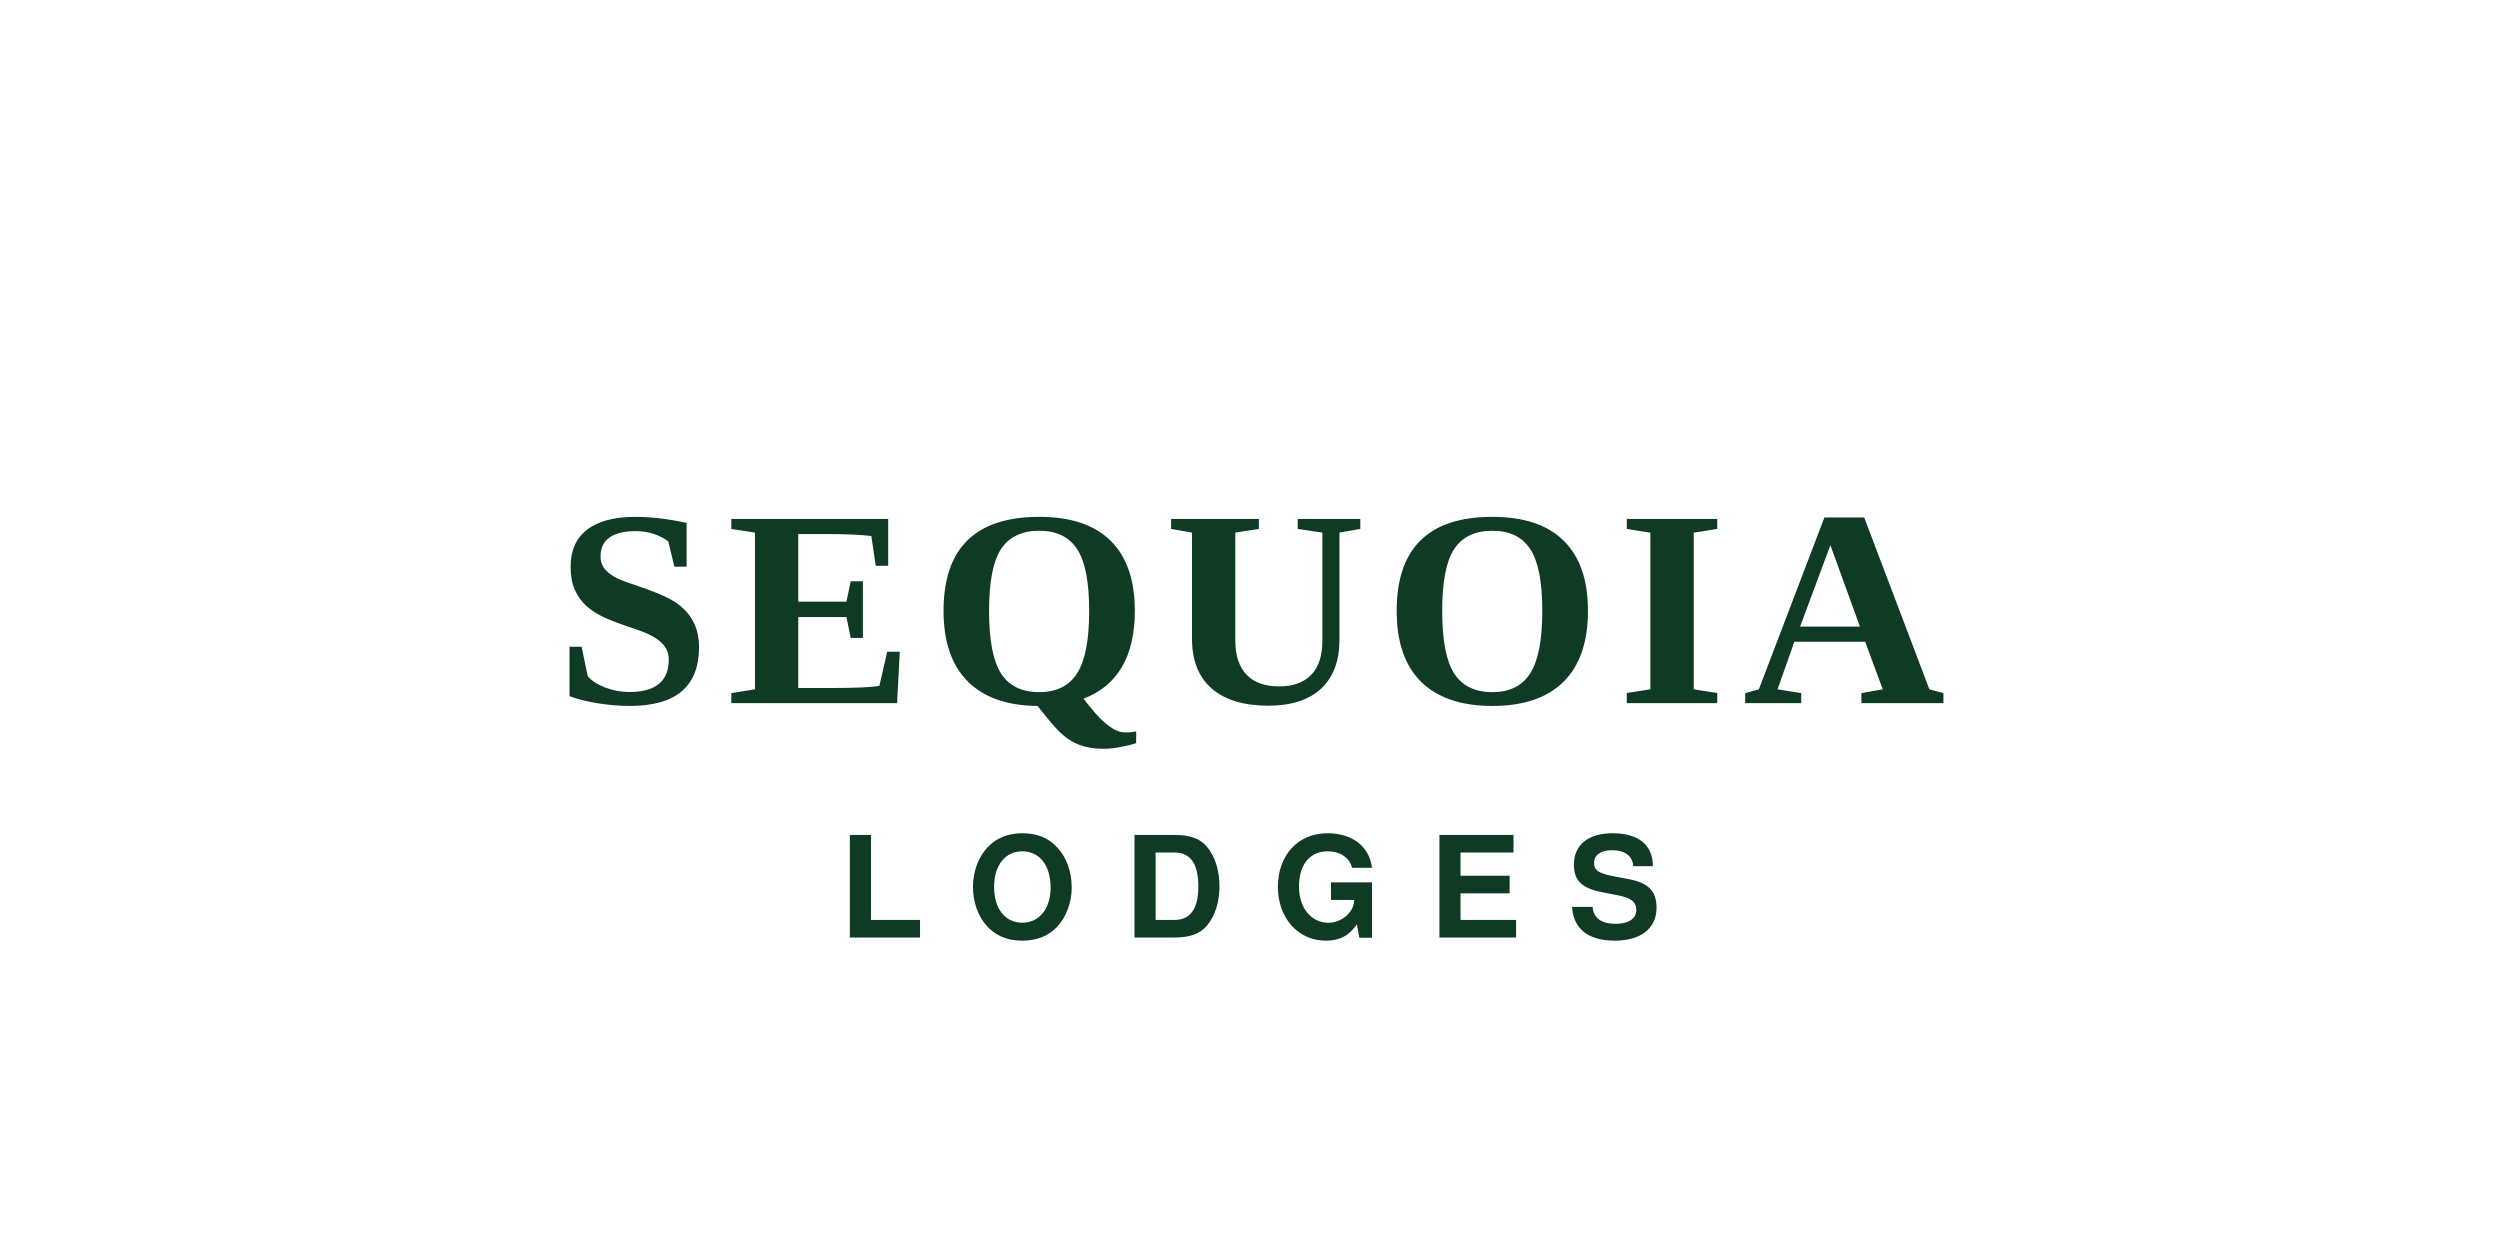
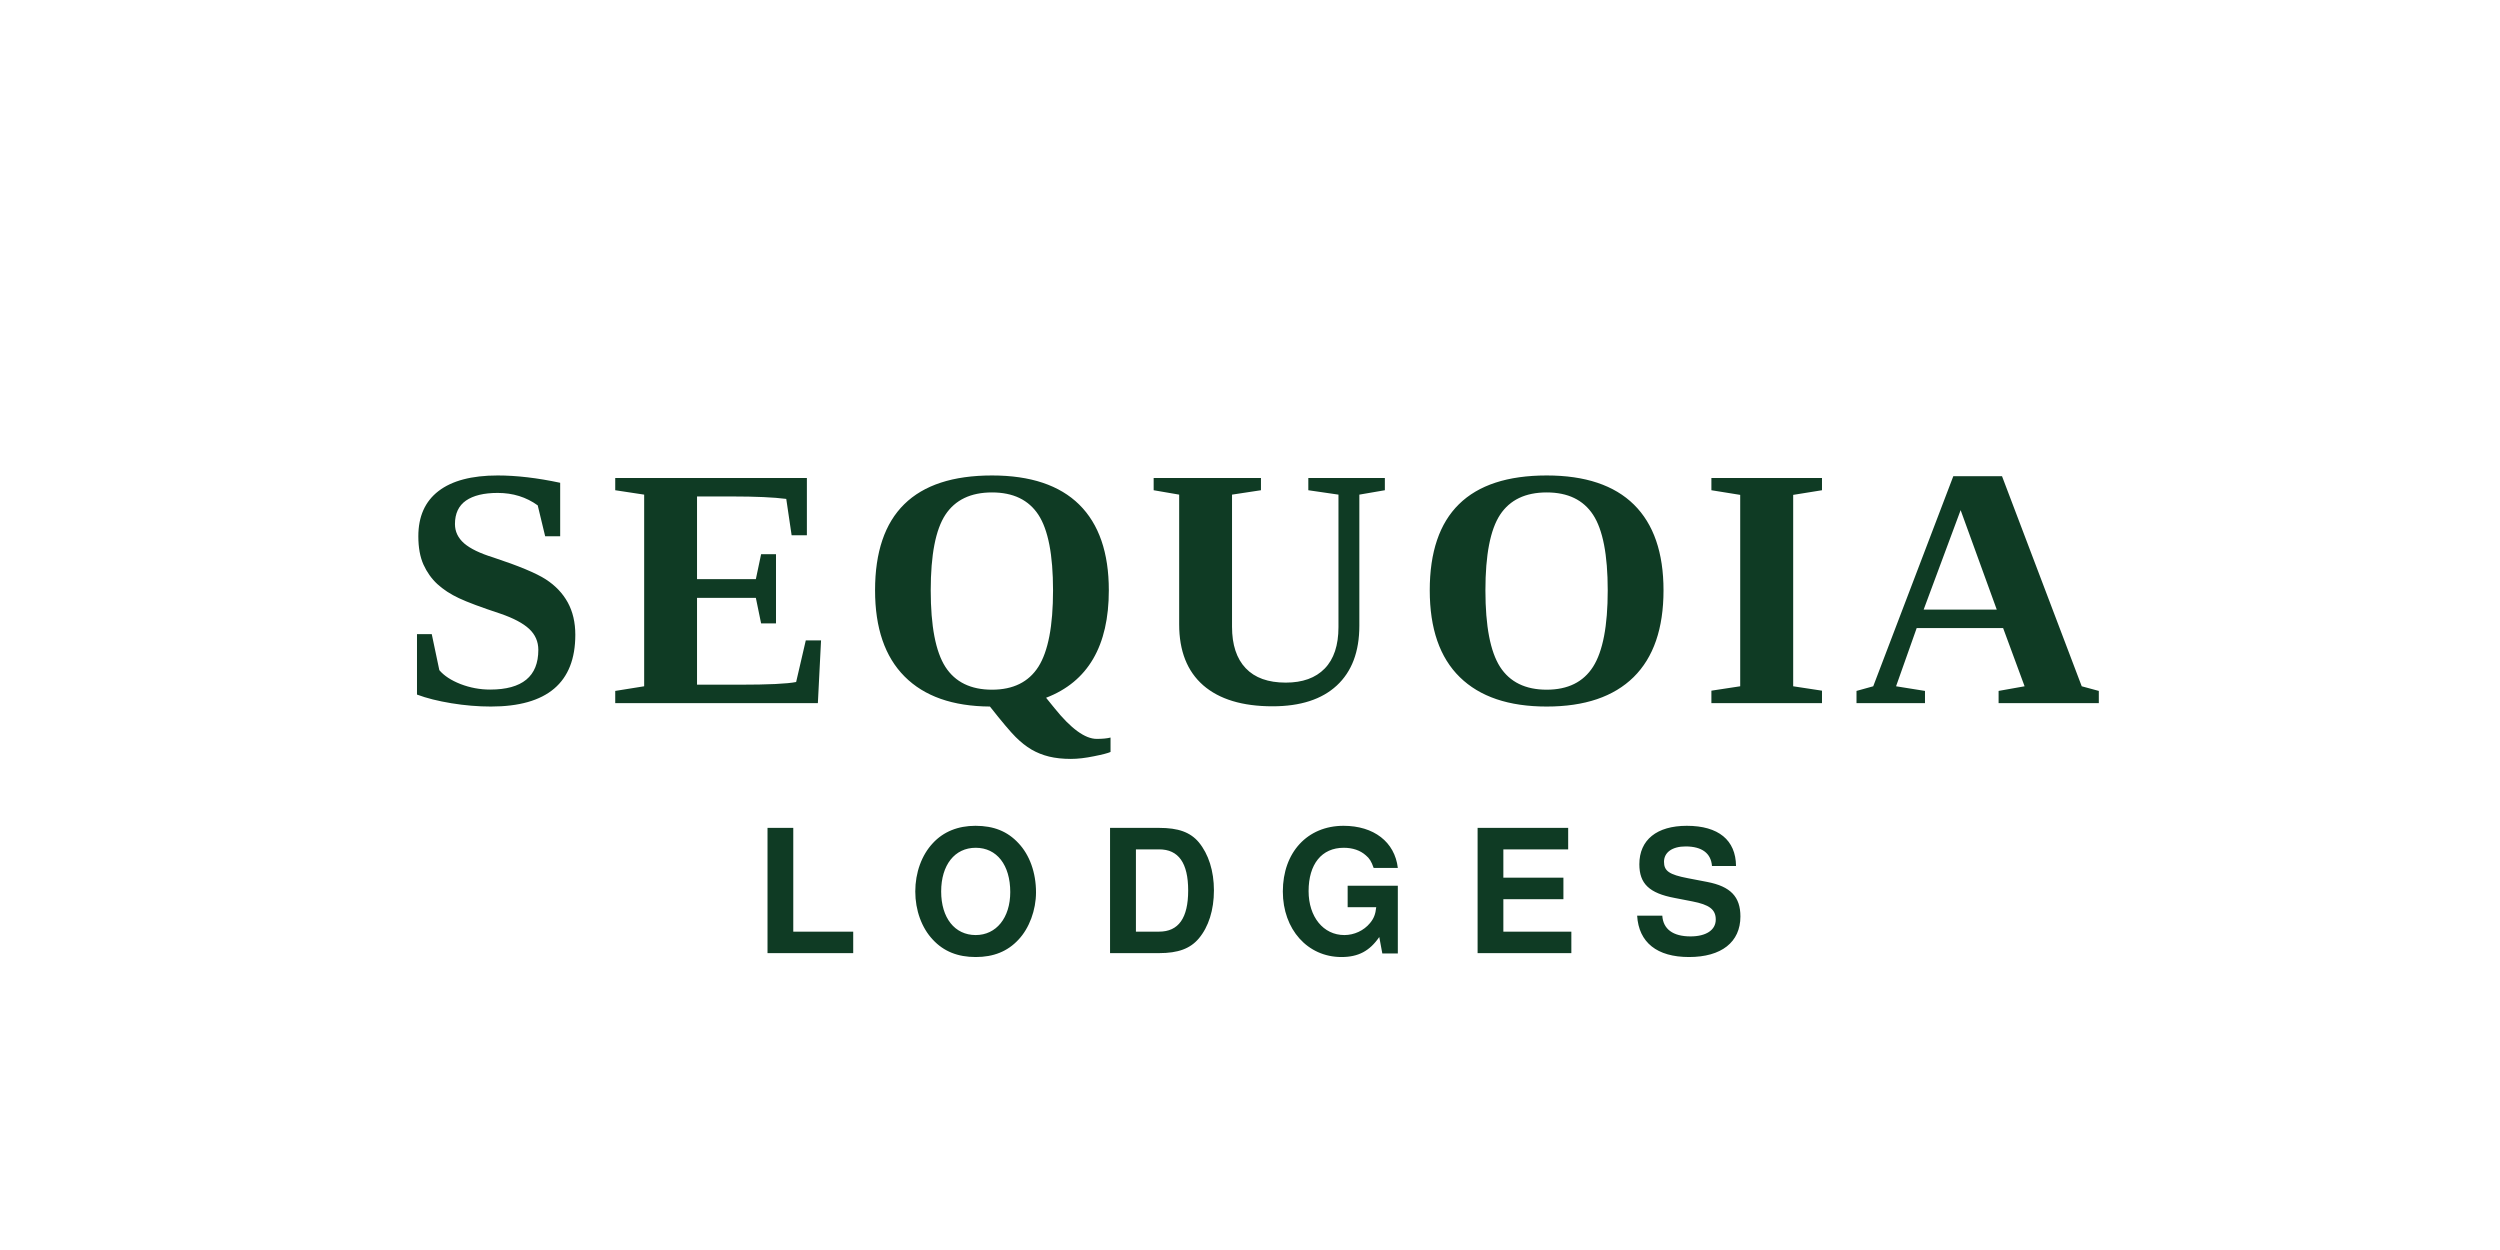
<svg xmlns="http://www.w3.org/2000/svg" viewBox="0 0 320 160" role="img" aria-labelledby="title desc">
  <rect width="320" height="160" fill="none" />
-   <text x="160" y="90" text-anchor="middle" font-family="Georgia, 'Times New Roman', serif" font-size="36" font-weight="700" fill="#0f3b24" letter-spacing="2">SEQUOIA</text>
-   <text x="160" y="120" text-anchor="middle" font-family="Helvetica, Arial, sans-serif" font-size="18" font-weight="700" fill="#0f3b24" letter-spacing="6">LODGES</text>
+   <text x="160" y="90" text-anchor="middle" font-family="Georgia, 'Times New Roman', serif" font-size="44" font-weight="700" fill="#0f3b24" letter-spacing="2.5">SEQUOIA</text>
+   <text x="160" y="122" text-anchor="middle" font-family="Helvetica, Arial, sans-serif" font-size="22" font-weight="700" fill="#0f3b24" letter-spacing="7">LODGES</text>
</svg>
